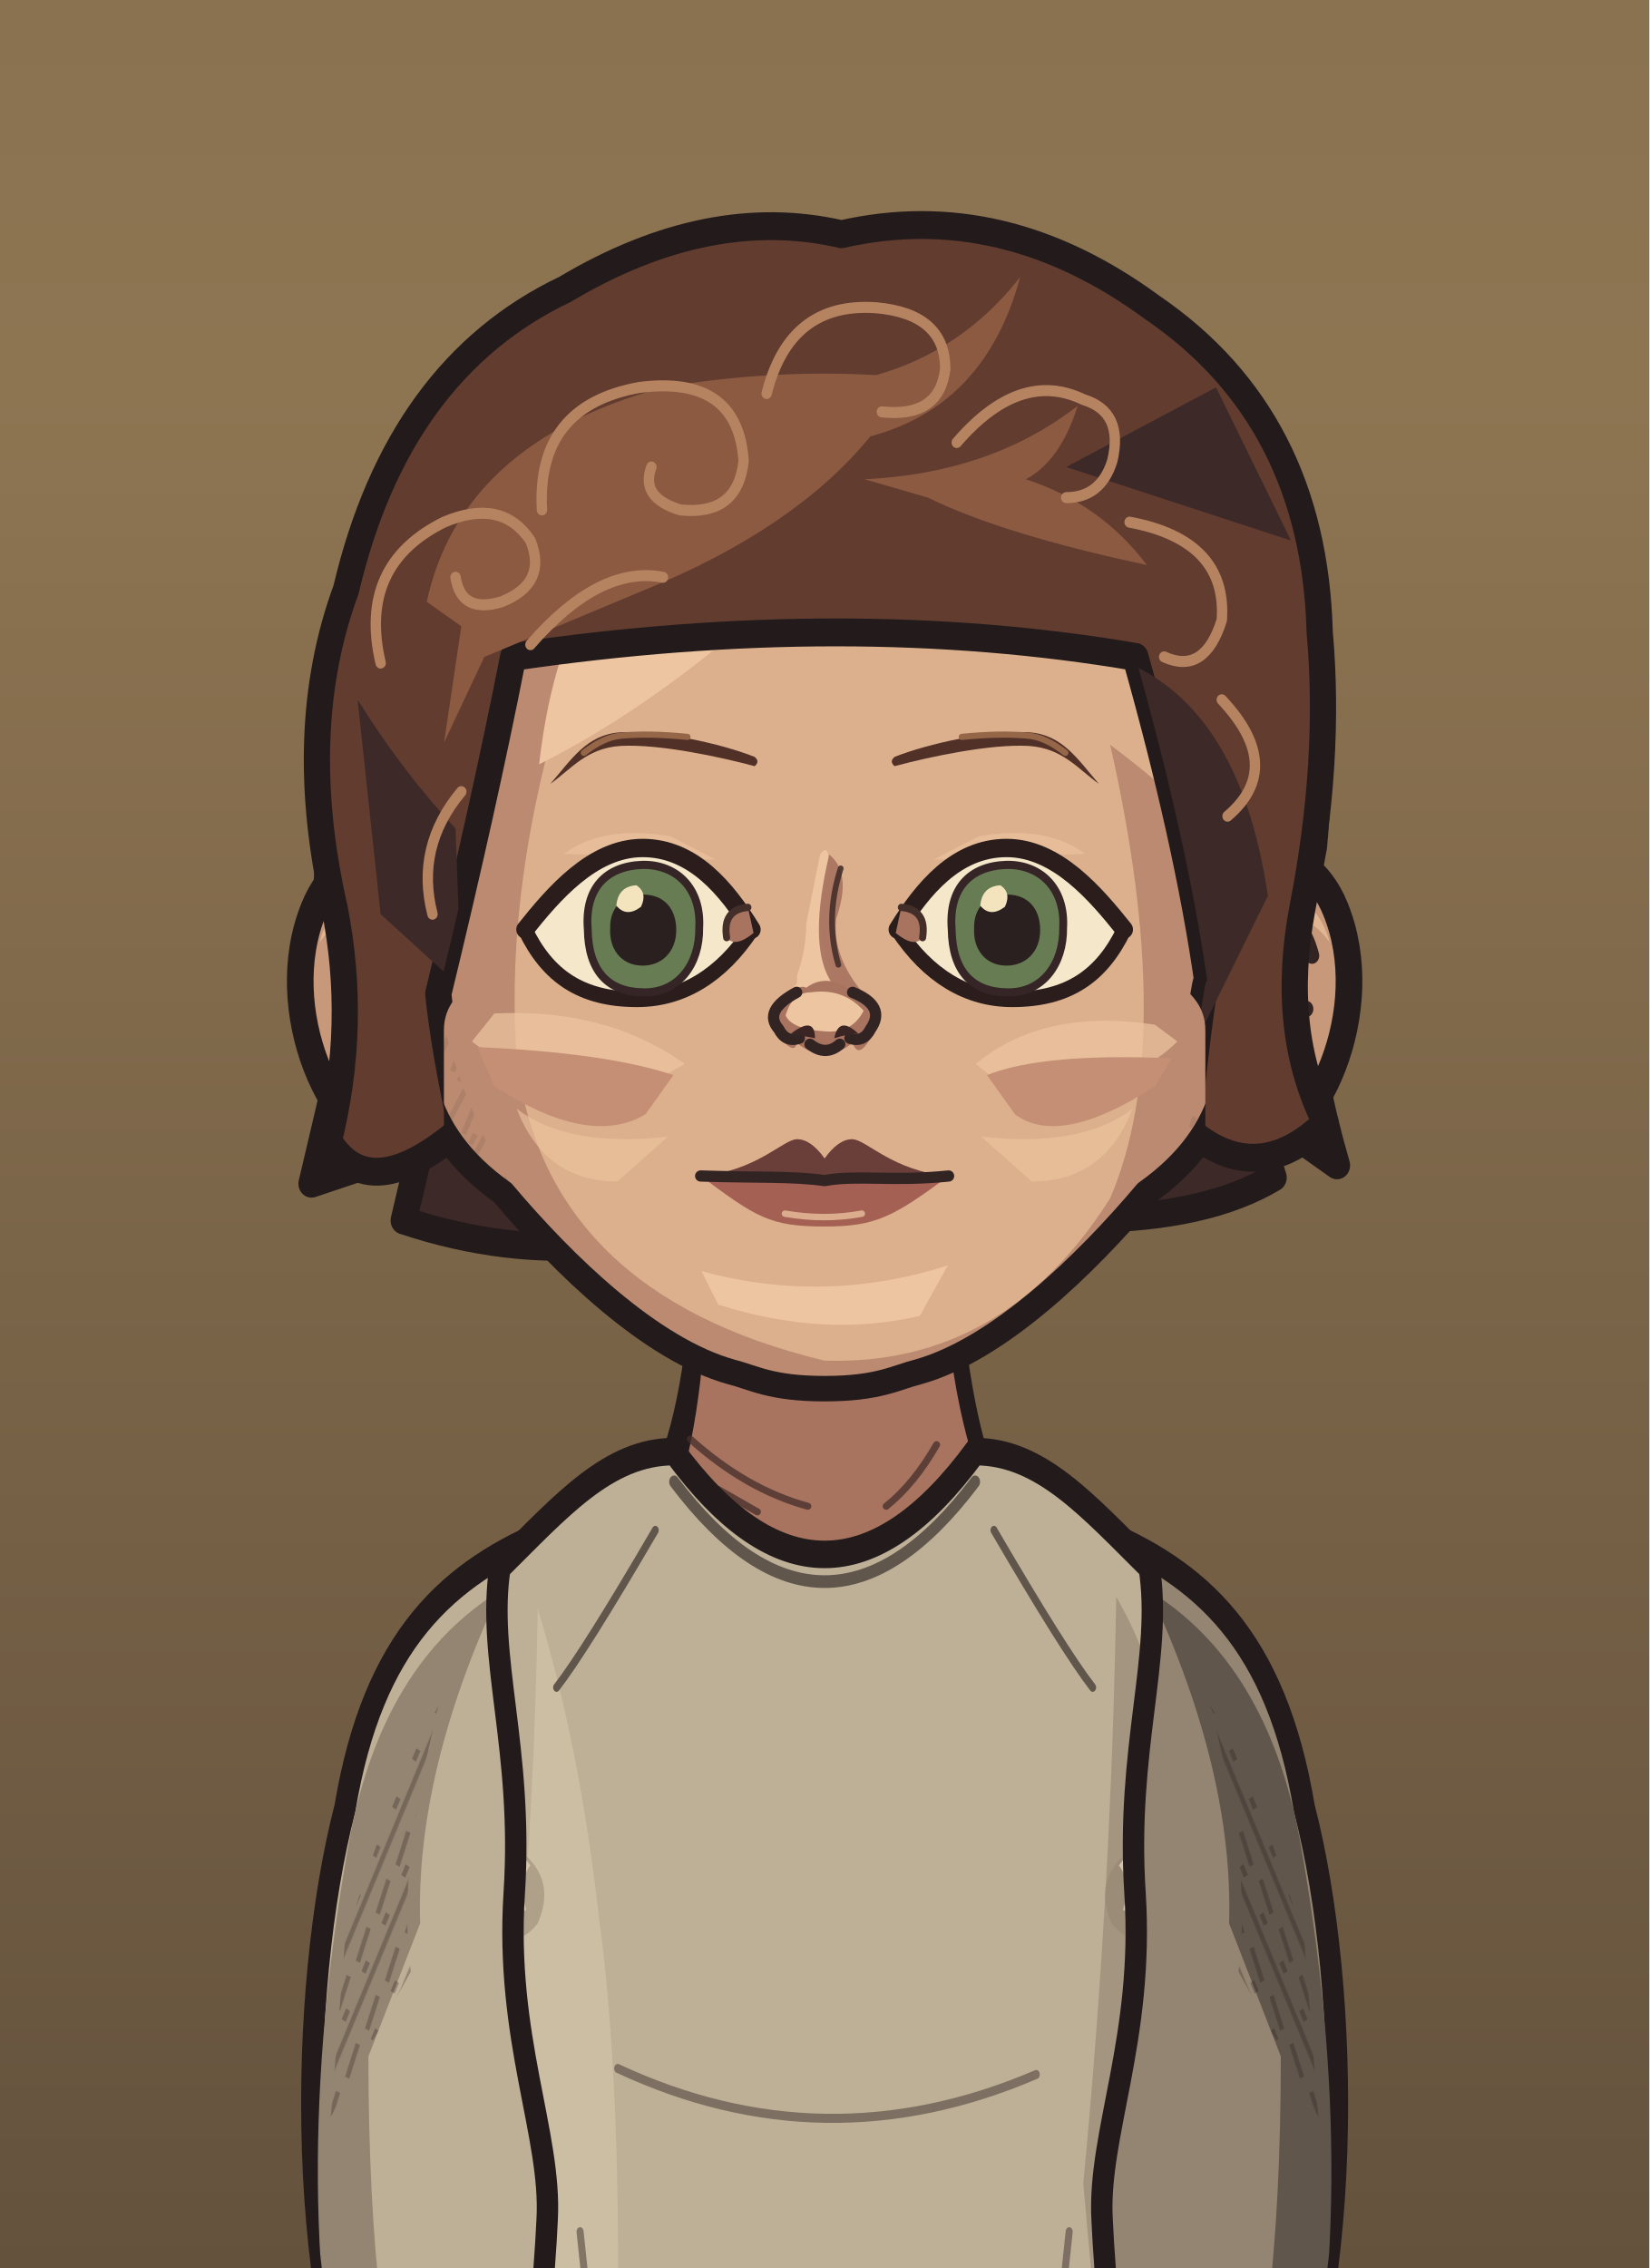
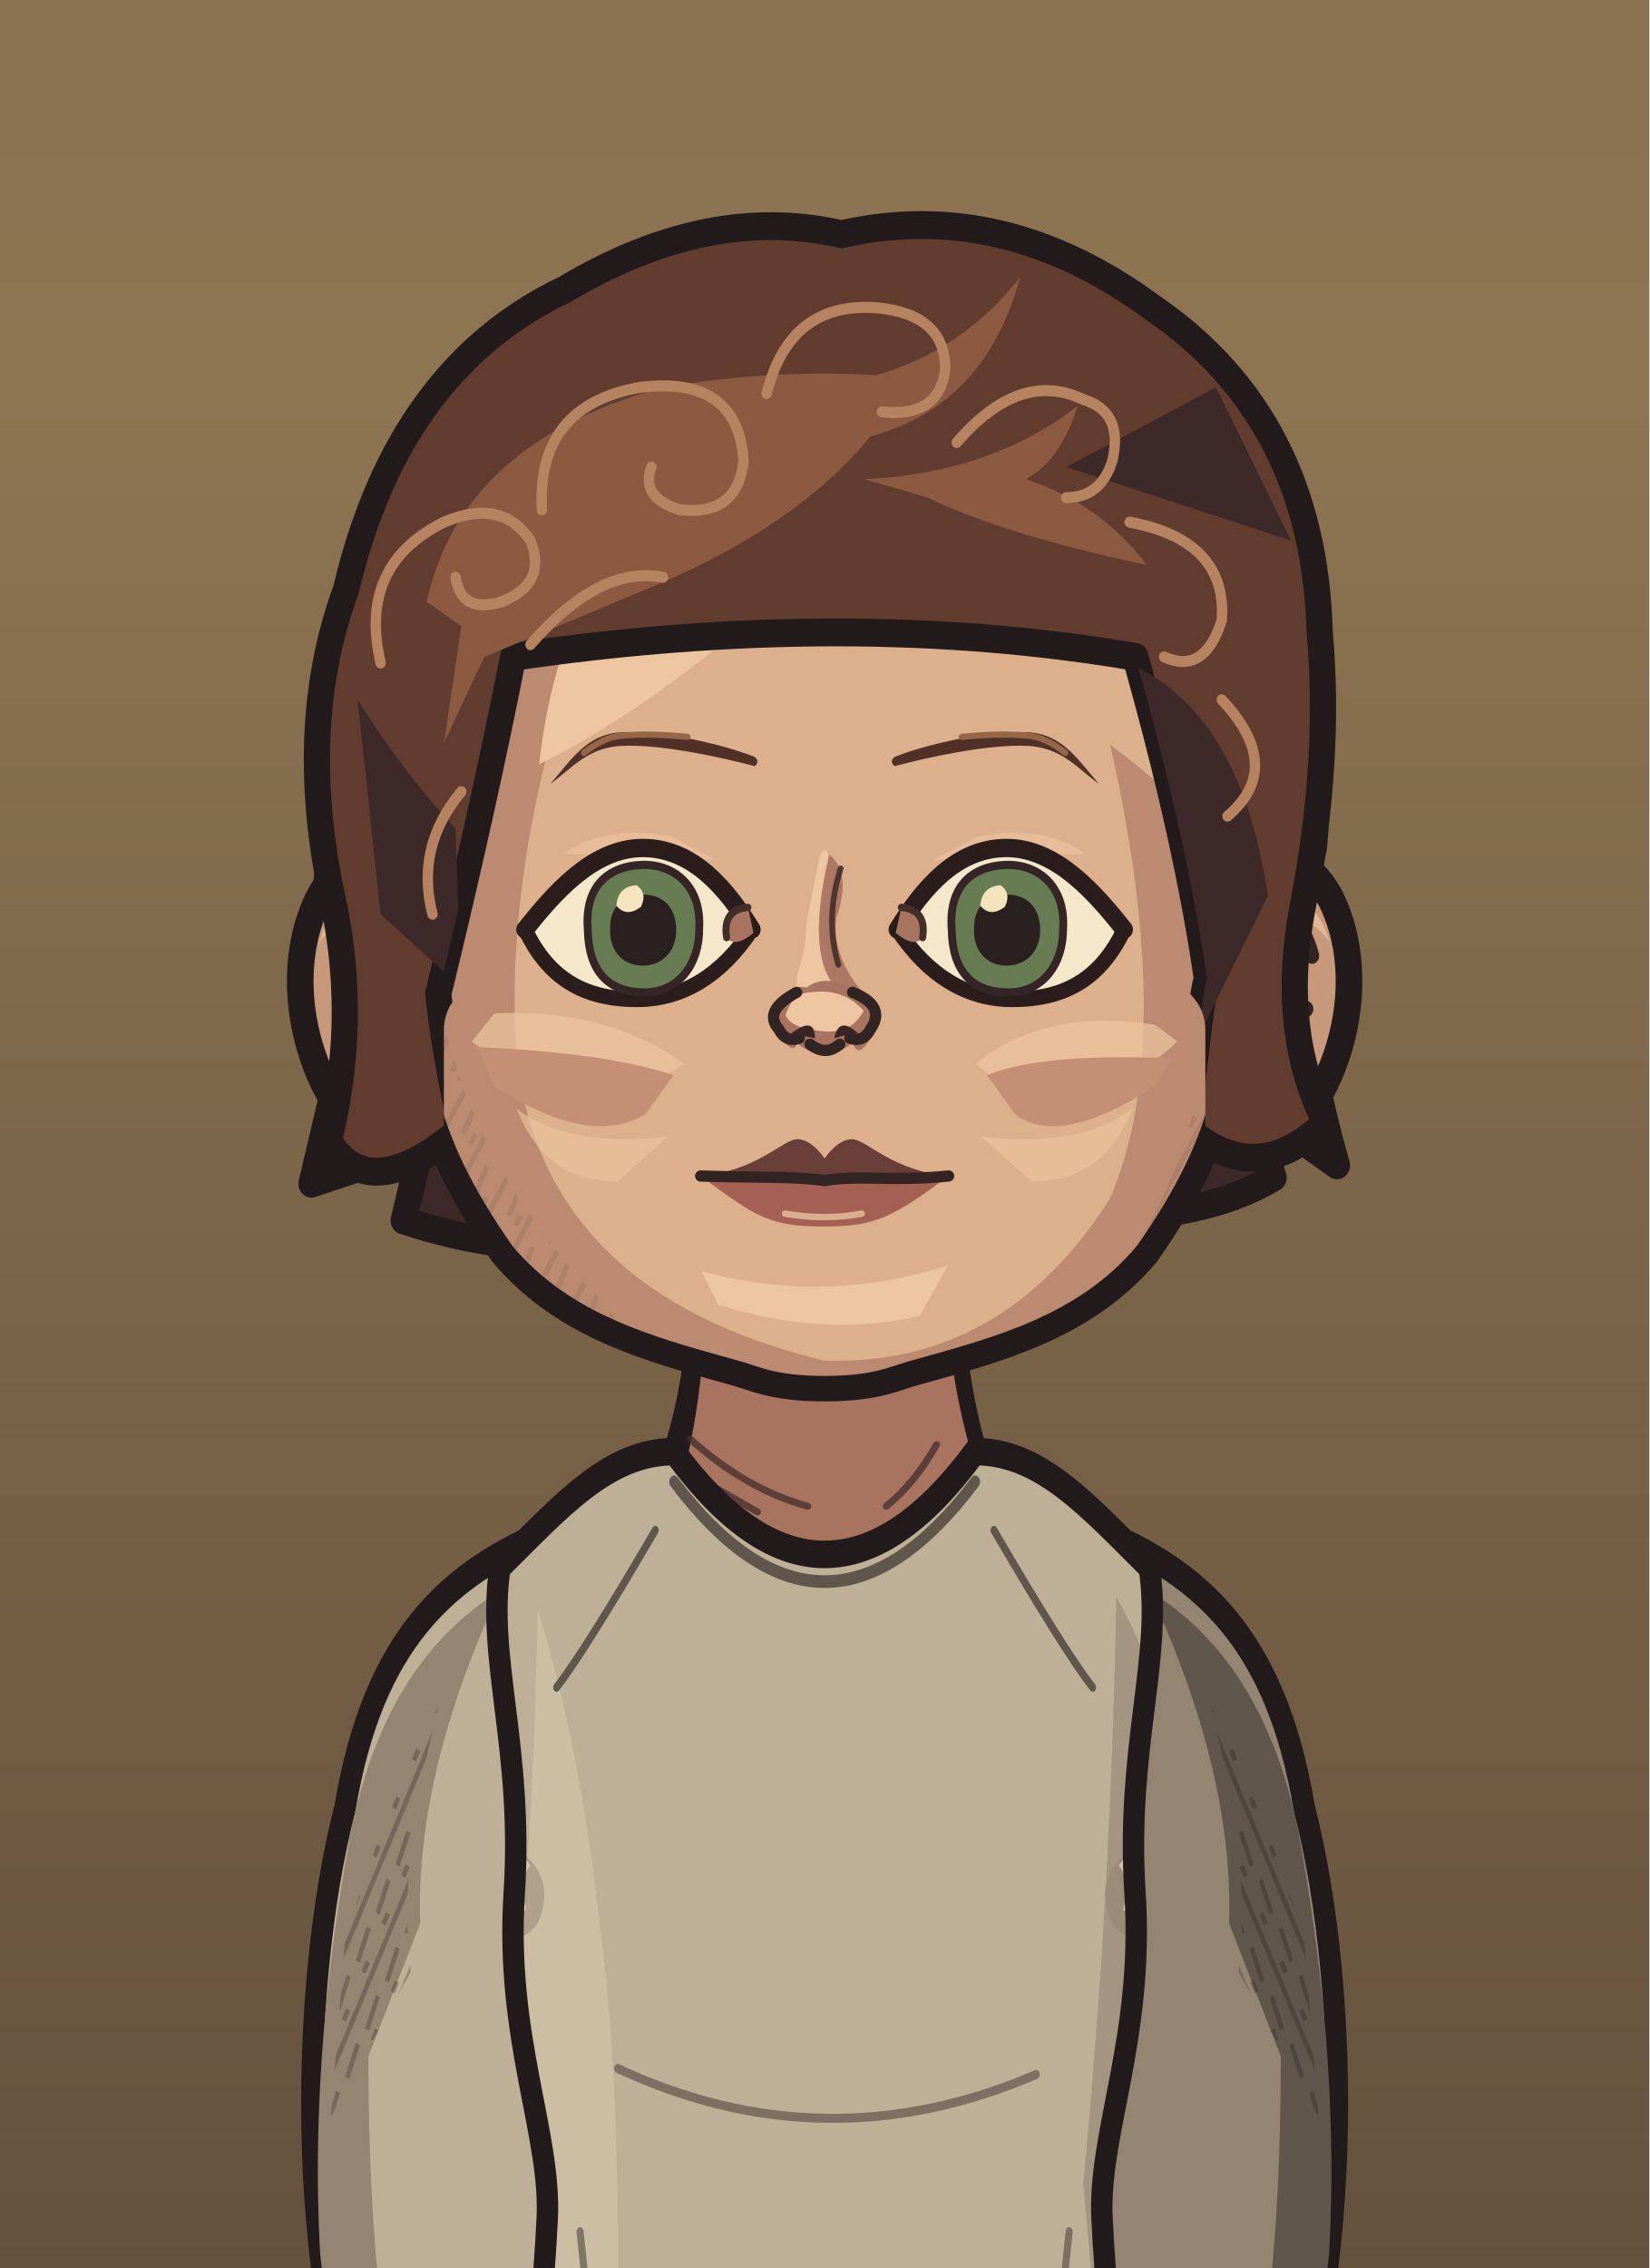
<svg xmlns="http://www.w3.org/2000/svg" xmlns:xlink="http://www.w3.org/1999/xlink" aria-labelledby="title" width="320" height="440" viewBox="0 0 320 440" role="img">
  <defs>
    <style>
      .edge {stroke:#231b1b;stroke-width:4.55;stroke-linecap:round;stroke-linejoin:round}
      .seam {fill:none;stroke:#332424;stroke-width:2.45;stroke-linecap:round;stroke-linejoin:round}
      .etch {fill:none;stroke:#442e2a;stroke-width:1.25;stroke-linecap:round}
      .hair-line {fill:none;stroke:#967661;stroke-width:1.45;stroke-linecap:round}
      .white {fill:#f5e7ca;stroke:#2a1d1c;stroke-width:2.65;stroke-linejoin:round}
      .label {fill:#efdfc1;font:600 20px Georgia,serif}
      .muted {fill:#b8aa96;font:13px 'Segoe UI',sans-serif}
      .section {fill:#dcbb8e;font:600 14px 'Segoe UI',sans-serif}
    </style>
    <linearGradient id="umber" x2="0" y2="1" gradientUnits="objectBoundingBox">
      <stop stop-color="#594639" />
      <stop offset=".56" stop-color="#8e7552" />
      <stop offset="1" stop-color="#3c3029" />
    </linearGradient>
    <linearGradient id="ash" x2="0" y2="1" gradientUnits="objectBoundingBox">
      <stop stop-color="#3b423d" />
      <stop offset=".56" stop-color="#7a7d67" />
      <stop offset="1" stop-color="#242b28" />
    </linearGradient>
    <linearGradient id="rose" x2="0" y2="1" gradientUnits="objectBoundingBox">
      <stop stop-color="#51404a" />
      <stop offset=".56" stop-color="#8a6972" />
      <stop offset="1" stop-color="#372c33" />
    </linearGradient>
    <pattern id="paper-grain" width="63" height="57" patternUnits="userSpaceOnUse">
      <path d="M1 16l2-1m21-4 5-2m16 7 6-1M12 32l3-1m16 11 4-1m20-14 4 1M4 51l5-1m41 0 9-2" fill="none" stroke="#231a1b" stroke-width=".85" opacity=".19" />
      <path d="M4 5l9-1m29 2 2-1M1 40l4-1m12 9 1-1m21-23 4-1m9 12 5-2" fill="none" stroke="#f0dbb5" stroke-width=".85" opacity=".23" />
      <path d="M16 19h.6m13-3h.7m28 6h.7m-39 15h.6m23 4h.6m-12 11h.7m29-39h.7" fill="none" stroke="#21191a" stroke-width="1.2" opacity=".28" stroke-linecap="round" />
    </pattern>
    <pattern id="ink-lines" width="7" height="9" patternUnits="userSpaceOnUse" patternTransform="rotate(28)">
      <path d="M1 -2V10m2.8-8 .6 6m1.9-1v5" stroke="#271d1d" stroke-width=".95" fill="none" opacity=".65" />
    </pattern>
    <radialGradient id="vignette" cx=".5" cy=".39" r=".72">
      <stop offset=".47" stop-color="#20191c" stop-opacity="0" />
      <stop offset="1" stop-color="#20191c" stop-opacity=".48" />
    </radialGradient>
    <g id="firs" fill="currentColor">
      <path d="M10 439Q15 379 12 300L9 220 15 146 15 54 19 80 21 147 28 230 25 326 29 439Z" />
      <path d="M17 169Q27 174 45 174L57 169 49 179 27 187 17 185                M18 194Q29 196 52 192L63 183 56 194 26 205 16 207                M15 225Q46 230 67 218L77 206 71 223 42 238 18 241                M17 252Q48 255 78 245L91 230 84 249 52 266 20 269                M14 282Q40 281 71 278L88 261 84 281 57 291 19 298                M19 312Q43 316 69 310L88 299 84 310 58 322 22 325" />
      <path d="M6 312 0 315V284L11 285M0 266 13 270V250L0 249M0 220 15 221 15 206 0 202                M0 180 16 181V167L0 165M0 141 15 150V138L0 133M0 112 17 127V118L0 104" />
      <path d="M64 440Q55 380 58 324L59 258 63 217 68 222 65 266 68 328 76 440Z                M63 291Q78 294 89 282L100 267 96 283 81 301 62 307                M63 323Q80 323 106 304L98 321 68 339                M63 316Q44 306 37 293L41 307 64 329Z" />
    </g>
    <g id="brambles" fill="none" stroke="currentColor" stroke-linecap="round" stroke-linejoin="round">
      <path stroke-width="3.8" d="M9 440Q13 401 21 380T26 333m-8 57Q39 375 43 352m-28 46Q6 377 0 376M41 440Q41 402 63 385m-20 44q26-6 39-30" />
      <path stroke-width="2" d="M23 364l14-13m-12 4-7-15m20 29 17-4m-15-1 1-11m13 49 2-17m2 14 18-5m-34 32q-12-10-17-10" />
    </g>
    <g id="night-scratches" fill="none" stroke="currentColor" stroke-width="1.2" stroke-linecap="round">
      <path d="M16 113q32-11 54-8m-30 9 16-3m184-40q19-4 44 1m-11 7 19 4                M24 335q33-3 68-16m-44 16 26-4m164-9q31 5 60-3m-39 8 38-3                M27 391q22-6 52-5m168 14q28-8 57-8m-40 11 24-4                M55 178l18-6m177 36 17 3m-12-4 17-1" />
    </g>
    <g id="shirt-setting">
      <rect width="320" height="440" fill="url(#umber)" />
      <path d="M50 217q24 8 64 1l-15 7-56 6m176-90q39-13 70-5l-26 4 28 2-64 6" fill="#856c54" opacity=".5" />
      <use xlink:href="#firs" style="color:#342827" opacity=".52" transform="translate(-26 8)" />
      <use xlink:href="#firs" style="color:#413128" opacity=".58" transform="translate(340 101) scale(-1 .81)" />
      <use xlink:href="#night-scratches" style="color:#dfbb87" opacity=".28" />
      <use xlink:href="#brambles" style="color:#291f22" opacity=".71" />
      <rect width="320" height="440" fill="url(#vignette)" />
      <rect width="320" height="440" fill="url(#paper-grain)" />
    </g>
    <g id="armor-setting">
      <rect width="320" height="440" fill="url(#ash)" />
      <path d="M42 173q49-4 68 3l-43 6 25 3-49 4m151 35q47 10 104-6l-26 14-62 8Z" fill="#707764" opacity=".48" />
      <use xlink:href="#firs" style="color:#27312c" opacity=".64" transform="translate(-36 30)" />
      <use xlink:href="#firs" style="color:#303833" opacity=".75" transform="translate(324 45) scale(-.86 1.03)" />
      <use xlink:href="#brambles" style="color:#252a27" opacity=".62" transform="translate(319 10) scale(-1 1)" />
      <use xlink:href="#night-scratches" style="color:#d8d8a9" opacity=".28" transform="translate(-2 21)" />
      <rect width="320" height="440" fill="url(#vignette)" />
      <rect width="320" height="440" fill="url(#paper-grain)" />
    </g>
    <g id="woman-setting">
      <rect width="320" height="440" fill="url(#rose)" />
      <path d="M44 235q40-4 76-1l-20 6-36 2 19 3-44 5m183-50q35 3 60-3l-24 9-31 2" fill="#775d65" opacity=".6" />
      <use xlink:href="#firs" style="color:#3b2b34" opacity=".58" transform="translate(-20 84) scale(.86 .91)" />
      <use xlink:href="#firs" style="color:#3d2e39" opacity=".68" transform="translate(327 54) scale(-.85 .98)" />
      <path d="M300 440q-2-82-6-173l-9-103 7-35 12 42 9 98 7 171Z                M294 195q-10-18-25-24l-15-1 13-4 11 2 18 15                M285 162q-13-22-34-27l-7 4 7-11 17 4 20 17                M303 242q-18-23-36-27l-13 3 15-9 11 2 21 15" fill="#3a2b33" opacity=".64" />
      <use xlink:href="#brambles" style="color:#2d2229" opacity=".8" transform="translate(12 6)" />
      <use xlink:href="#night-scratches" style="color:#e1b8a8" opacity=".28" transform="translate(0 7)" />
      <rect width="320" height="440" fill="url(#vignette)" />
      <rect width="320" height="440" fill="url(#paper-grain)" />
    </g>
    <pattern id="mail-rings" width="14" height="13" patternUnits="userSpaceOnUse" patternTransform="rotate(-7)">
      <path d="M-1 2q3-3 6 0 1 3-2 5Q0 8-1 5M6 2q3-3 6 0 1 3-2 5Q7 8 6 5M3 8q3-3 6 0 1 3-2 5-3 1-4-2M10 8q3-3 6 0" fill="none" stroke="#2d2c28" stroke-width="1.6" stroke-linecap="round" />
      <path d="M-.5 4q1.5-2 3-1m5 1q1.4-2 3-1M4 10q1.5-2 3-1m4 1q1.4-2 3-1" fill="none" stroke="#9a9b87" stroke-width="1.12" opacity=".78" stroke-linecap="round" />
    </pattern>
    <pattern id="armor-plates" width="47" height="24" patternUnits="userSpaceOnUse" patternTransform="translate(4 4) rotate(2)">
      <path d="M1 0l21 .7 1 18-3 3-17-1-1-4Zm24 1 19-1 2 15-3 7-19-2Z" fill="#85867a" stroke="#352e2a" stroke-width="1.75" stroke-linejoin="round" />
      <path d="M2 2l18 .2-.2 4L5 7 4 17Zm24 0 16-1 1 4-14 2-3 10Z" fill="#a9a58d" />
      <path d="M19 4l4 14-3 3-16-1 13-4Zm22 2 4 10-2 5-17-1 13-4Z" fill="#62655f" />
      <path d="M7 7l1-.5m6 12 3-2m16-7 5-1m-7 5 4-2" fill="none" stroke="#d0c0a0" stroke-width=".9" opacity=".76" />
      <path d="M6 12q2-2 2.7 1-1 2.2-2.7.5Zm12 1q1.8-2 2.4.6-1 2.6-2.5.8Zm11 1q1-2.2 2.8-1-.2 2.9-2.8 2.1Zm12-2q2.2-1.4 2.3.8-1 2.3-2.3.5Z" fill="#3c342d" />
    </pattern>
    <clipPath id="portrait-frame">
      <rect width="320" height="752" />
    </clipPath>
    <clipPath id="wardrobe-torso-mask">
      <path d="M128 273 C114 273 104 282 91 292 C88 307 96 322 94 346 C92 370 102 386 101 400 C100 418 92 476 86 514 Q160 533 234 514 C228 476 220 418 219 400 C218 386 228 370 226 346 C224 322 232 307 229 292 C216 282 206 273 192 273 Q160 307 128 273Z" />
    </clipPath>
    <clipPath id="wardrobe-sleeve-mask">
      <path d="M102 286C80 293 64 304 58 332C48 362 47 415 66 445H108Q123 406 120 336Z" />
    </clipPath>
    <clipPath id="face-shape-clip">
-       <path d="M 160 67 C 199 67 226 84 230 128 C 231 143 233 164 233 177 C 233 189 233 202 217.5 213 C 206.53 226 191.02 241 176.72 245 C 172.72 246 169.68 248 160 248 C 150.32 248 147.28 246 143.28 245 C 128.98 241 113.47 226 102.5 213 C 87 202 87 189 87 177 C 87 164 89 143 90 128 C 94 84 121 67 160 67 Z" />
+       <path d="M 160 67 C 199 67 226 84 230 128 C 231 143 233 164 233 177 C 233 189 233 202 217.5 224 C 206.53 237 191.02 241 176.72 245 C 172.72 246 169.68 248 160 248 C 150.32 248 147.28 246 143.28 245 C 128.98 241 113.47 237 102.5 224 C 87 202 87 189 87 177 C 87 164 89 143 90 128 C 94 84 121 67 160 67 Z" />
    </clipPath>
    <clipPath id="face-features-eye-left">
      <path d="M-21 0 C-16 -6 -9 -14 0 -14 C9 -14 15 -7 19.5 0 C14 8 7 12 -1 12 C-11 12 -17 8 -21 0Z" />
    </clipPath>
    <clipPath id="face-features-eye-right">
      <path d="M-21 0 C-16 -6 -9 -14 0 -14 C9 -14 15 -7 19.5 0 C14 8 7 12 -1 12 C-11 12 -17 8 -21 0Z" />
    </clipPath>
    <clipPath id="face-features-nose-bridge">
      <path d="M154 144H167V179L172 185V187H149V185L154 179Z" />
    </clipPath>
    <mask id="hair-face-opening" maskUnits="userSpaceOnUse" x="0" y="0" width="320" height="440">
      <rect fill="white" x="0" y="0" width="320" height="440" />
      <g clip-path="url(#face-shape-clip)">
        <path d="M109.2 138.2C114.75 133.872 117.5 129.382 123.5 128.982C130.5 128.582 141.5 130.982 149 133.372Q160 141.372 171 133.372C178.5 130.982 189.5 128.582 196.5 128.982C202.5 129.382 205.25 133.872 210.8 138.2C210.8 147.2 216.9 149 216.9 166C216.9 175 228 175 228 184V300H92V184C92 175 103.1 175 103.1 166C103.1 149 109.2 147.2 109.2 138.2Z" fill="black" />
      </g>
    </mask>
    <clipPath id="hair-crown-clip">
      <path d="M97 198q-16 13-23 2 5-19 1-38-7-29 2-52 9-36 38-49 25-14 48-9 28-6 54 12 28 18 29 53 2 21-3 45-4 20 4 35-12 11-24 1Q226 172 226.5 174Q223 151 214 121Q164 113 106 121Q101 145 93 176Q94 185 97 198Z" />
    </clipPath>
    <clipPath id="full-costume-hands-clip">
      <rect x="0" y="447" width="320" height="305" />
    </clipPath>
  </defs>
  <svg width="320" height="440" viewBox="81.938 380.67 156.125 214.671" overflow="hidden">
    <rect width="320" height="752" fill="url(#umber)" />
    <g data-part="child-figure" transform="translate(160 731) scale(0.53) translate(-160 -661)">
      <g data-part="full-costume">
        <ellipse cx="160" cy="661" rx="98" ry="10" fill="#261f20" opacity=".5" />
        <g transform="matrix(1 0 0 .76 0 105.6)">
          <g>
            <path d="M107 469 L158 469 Q158 548 143 598 Q135 649 135 700 H105 Q117 654 109 597 Q105 548 107 469Z" fill="#62574d" class="edge" />
            <path d="M116 514 Q129 546 134 595 Q137 649 131 694 H108Q121 641 111 592Z" fill="#8c7c69" opacity=".53" />
            <path d="M119 556Q131 592 147 607 M122 605Q133 627 140 635" class="etch" />
            <g transform="translate(0 0)">
              <path d="M99 689Q119 683 138 691L142 718Q139 728 120 729H86Q72 728 77 717Q82 708 99 704Z" fill="#654939" class="edge" />
              <path d="M86 718Q108 706 137 711L139 720Q110 730 83 724Z" fill="#87624a" />
              <path d="M101 711L103 700Q115 704 136 707" class="etch" />
              <path d="M83 725Q108 731 137 724" class="seam" />
            </g>
          </g>
          <g transform="translate(320 0) scale(-1 1)">
            <path d="M107 469 L158 469 Q158 548 143 598 Q135 649 135 700 H105 Q117 654 109 597 Q105 548 107 469Z" fill="#62574d" class="edge" />
            <path d="M116 514 Q129 546 134 595 Q137 649 131 694 H108Q121 641 111 592Z" fill="#8c7c69" opacity=".53" />
            <path d="M119 556Q131 592 147 607 M122 605Q133 627 140 635" class="etch" />
            <g transform="translate(0 0)">
              <path d="M99 689Q119 683 138 691L142 718Q139 728 120 729H86Q72 728 77 717Q82 708 99 704Z" fill="#654939" class="edge" />
              <path d="M86 718Q108 706 137 711L139 720Q110 730 83 724Z" fill="#87624a" />
              <path d="M101 711L103 700Q115 704 136 707" class="etch" />
              <path d="M83 725Q108 731 137 724" class="seam" />
            </g>
          </g>
        </g>
      </g>
      <g clip-path="url(#portrait-frame)">
        <g id="hair-back" transform="matrix(1.029 0 0 1.094 -4.706 -15.059)">
          <path d="M104 96q-25 16-27 45-7 21 0 42l-6 24 19-6-3 12q35 11 69-6 59 12 82-1l-4-12 15 10q-9-29-4-52 4-39-23-58Z" fill="#3d2927" class="edge" />
        </g>
        <g data-part="neck">
          <g id="face-shape-neck">
            <path d="M 139 219 Q 138 249 132 263 Q 125 270 109 278 L 126 301 194 301 211 278 Q 195 270 188 263 Q 183 250 181 219 Z" fill="#d0a282" class="edge" />
            <path d="M 139 224 181 224 Q 182 247 187 262 Q 178 275 160 277 Q 142 275 134 266 Q 139 249 139 224 Z" fill="#a87460" />
            <path d="M 136 257 q 10 9 21 12 m -16 -3 7 4 m 32 -12 q -4 7 -9 11" class="etch" opacity=".75" />
          </g>
        </g>
        <g data-part="wardrobe" transform="matrix(0.84 0 0 1.08 25.6 -35.6)">
          <g id="wardrobe-outfit-norse_child_tunic" data-outfit="norse_child_tunic">
            <path d="M102 286C80 293 64 304 58 332C48 362 47 415 66 445H108Q123 406 120 336Z" fill="#beb096" class="edge" data-part="sleeve-outline" data-side="left" />
            <g data-part="sleeve-left" clip-path="url(#wardrobe-sleeve-mask)">
              <path d="M59 337 Q66 308 91 296 Q73 326 74 351 L63 373 Q63 421 74 444 H60 Q45 397 59 337Z" fill="#948572" />
              <path d="M58 354 Q69 326 78 315 Q69 342 72 359 L55 383Z" fill="url(#ink-lines)" opacity=".44" />
            </g>
            <g transform="translate(320 0) scale(-1 1)">
              <path d="M102 286C80 293 64 304 58 332C48 362 47 415 66 445H108Q123 406 120 336Z" fill="#948572" class="edge" data-part="sleeve-outline" data-side="right" />
              <g data-part="sleeve-right" clip-path="url(#wardrobe-sleeve-mask)">
                <path d="M59 337 Q66 308 91 296 Q73 326 74 351 L63 373 Q63 421 74 444 H60 Q45 397 59 337Z" fill="#61564b" />
                <path d="M58 354 Q69 326 78 315 Q69 342 72 359 L55 383Z" fill="url(#ink-lines)" opacity=".44" />
              </g>
            </g>
            <path d="M128 273 C114 273 104 282 91 292 C88 307 96 322 94 346 C92 370 102 386 101 400 C100 418 92 476 86 514 Q160 533 234 514 C228 476 220 418 219 400 C218 386 228 370 226 346 C224 322 232 307 229 292 C216 282 206 273 192 273 Q160 307 128 273Z" fill="#beb096" />
            <g data-part="torso" clip-path="url(#wardrobe-torso-mask)">
              <path d="M222 297 Q239 320 231 349 L227 397 Q228 466 234 526 L236 527 Q222 457 215 394 Q221 345 222 297Z" fill="#948572" opacity=".62" />
              <path d="M99 299 Q108 322 112 350 Q119 390 114 462 L103 526 Q102 460 90 395 Q98 348 99 299Z" fill="#dccdb2" opacity=".48" />
              <path d="M128 278 Q160 311 192 278" fill="none" stroke="#61564b" stroke-width="2.1" stroke-linecap="round" />
              <path d="M124 286 Q109 306 103 312 M196 286 Q211 306 217 312" fill="none" stroke="#61564b" stroke-width="1.45" stroke-linecap="round" />
              <path d="M91 337 Q84 342 89 351 Q94 356 99 351 Q104 342 91 337Z" fill="#948572" opacity=".52" />
              <path d="M97 341 Q94 344 96 349" fill="none" stroke="#dccdb2" stroke-width="1.2" opacity=".85" />
              <path d="M229 337 Q236 342 231 351 Q226 356 221 351 Q216 342 229 337Z" fill="#948572" opacity=".52" />
              <path d="M223 341 Q226 344 224 349" fill="none" stroke="#dccdb2" stroke-width="1.2" opacity=".85" />
              <path d="M116 375 Q160 391 205 376 M108 402 Q116 460 119 509 M212 402 Q204 460 201 509" fill="none" stroke="#61564b" stroke-width="1.5" opacity=".7" stroke-linecap="round" />
              <path d="M96 509 Q160 525 224 509" fill="none" stroke="#61564b" stroke-width="1.1" stroke-linecap="round" />
              <path d="M124 418l8 -2 3 8-8 2Z" fill="#948572" opacity=".78" />
              <path d="M126 419l6 5m-6 -1 5 -3" fill="none" stroke="#dccdb2" stroke-width="1.1" stroke-linecap="round" />
            </g>
            <path d="M128 273 C114 273 104 282 91 292 C88 307 96 322 94 346 C92 370 102 386 101 400 C100 418 92 476 86 514 Q160 533 234 514 C228 476 220 418 219 400 C218 386 228 370 226 346 C224 322 232 307 229 292 C216 282 206 273 192 273 Q160 307 128 273Z" fill="none" class="edge" />
          </g>
        </g>
        <g id="face-shape">
          <g id="face-shape-ears">
            <g transform="translate(97 179) scale(-1.046 1.19)">
              <path d="M -4 -15 C 7 -26 22 -25 27 -14 C 34 1 24 21 12 23 L -4 18 Z" fill="#c7987a" class="edge" />
              <path d="M 7 -15 C 16 -20 24 -16 26 -9 C 22 -14 16 -14 13 -11 L 10 -1 Z" fill="#edc5a0" opacity=".66" />
              <path d="M 23 -7 Q 20 -17 10 -11 L 7 2 M 22 1 Q 15 -2 11 6" class="seam" />
            </g>
            <g transform="translate(223 179) scale(1.046 1.19)">
              <path d="M -4 -15 C 7 -26 22 -25 27 -14 C 34 1 24 21 12 23 L -4 18 Z" fill="#c7987a" class="edge" />
              <path d="M 7 -15 C 16 -20 24 -16 26 -9 C 22 -14 16 -14 13 -11 L 10 -1 Z" fill="#edc5a0" opacity=".66" />
              <path d="M 23 -7 Q 20 -17 10 -11 L 7 2 M 22 1 Q 15 -2 11 6" class="seam" />
            </g>
          </g>
-           <path d="M 160 67 C 199 67 226 84 230 128 C 231 143 233 164 233 177 C 233 189 233 202 217.5 213 C 206.53 226 191.02 241 176.72 245 C 172.72 246 169.68 248 160 248 C 150.32 248 147.28 246 143.28 245 C 128.98 241 113.47 226 102.5 213 C 87 202 87 189 87 177 C 87 164 89 143 90 128 C 94 84 121 67 160 67 Z" fill="#dcb08c" />
+           <path d="M 160 67 C 199 67 226 84 230 128 C 231 143 233 164 233 177 C 233 189 233 202 217.5 224 C 206.53 237 191.02 241 176.72 245 C 172.72 246 169.68 248 160 248 C 150.32 248 147.28 246 143.28 245 C 128.98 241 113.47 237 102.5 224 C 87 202 87 189 87 177 C 87 164 89 143 90 128 C 94 84 121 67 160 67 Z" fill="#dcb08c" />
          <g clip-path="url(#face-shape-clip)">
            <path d="M 70 141 Q 104 91 123 97 Q 102 148 105 189 Q 110 231 160 243 Q 192 244 211 214 Q 223 186 211 133 Q 235 151 250 174 L 250 265 70 265 Z" fill="#bb8a70" />
            <path d="M 109 136.5 Q 114 93 142 92 Q 173 83 195 101 Q 174 92 152 106 Q 130 126 109 136.5 Z" fill="#edc5a0" />
            <g transform="translate(160 0) scale(-1 1)">
              <path d="M 25 190 Q 39 180 59 181 L 63 186 Q 53 194 32 194 Z" fill="#edc5a0" opacity=".72" />
              <path d="M 27 192 Q 39 188 62 187 L 59 194 Q 42 205 32 199 Z" fill="#c58f76" />
              <path d="M 28 203 Q 46 205 55 198 Q 50 211 37 211 Z" fill="#edc5a0" opacity=".62" />
            </g>
            <g transform="translate(160 0) scale(1 1)">
              <path d="M 27 190 Q 39 180 59 183 L 63 186 Q 53 196 32 194 Z" fill="#edc5a0" opacity=".72" />
              <path d="M 29 192 Q 39 188 62 189 L 59 194 Q 42 205 34 199 Z" fill="#c58f76" />
              <path d="M 28 203 Q 46 205 55 198 Q 50 211 37 211 Z" fill="#edc5a0" opacity=".62" />
            </g>
            <path d="M 92 183 Q 99 211 120 232 L 132 247 119 248 Q 98 234 85 212 Z M 229 184 Q 224 217 203 241 L 193 250 209 247 Q 230 233 240 211 Z" fill="url(#ink-lines)" opacity=".14" />
            <path d="M 138 227 Q 160 233 182 226 L 177 235 Q 160 239 141 233 Z" fill="#edc5a0" />
          </g>
-           <path d="M 160 67 C 199 67 226 84 230 128 C 231 143 233 164 233 177 C 233 189 233 202 217.5 213 C 206.53 226 191.02 241 176.72 245 C 172.72 246 169.68 248 160 248 C 150.32 248 147.28 246 143.28 245 C 128.98 241 113.47 226 102.5 213 C 87 202 87 189 87 177 C 87 164 89 143 90 128 C 94 84 121 67 160 67 Z" fill="none" class="edge" />
+           <path d="M 160 67 C 199 67 226 84 230 128 C 231 143 233 164 233 177 C 233 189 233 202 217.5 224 C 206.53 237 191.02 241 176.72 245 C 172.72 246 169.68 248 160 248 C 150.32 248 147.28 246 143.28 245 C 128.98 241 113.47 237 102.5 224 C 87 202 87 189 87 177 C 87 164 89 143 90 128 C 94 84 121 67 160 67 Z" fill="none" class="edge" />
        </g>
        <g clip-path="url(#face-shape-clip)">
          <g data-part="eyes">
            <g transform="matrix(1 0 0 1.04 127.5 166)">
              <path d="M-14 -13 Q-7 -18 5 -16 L13 -12" fill="#edc5a0" opacity=".65" />
              <path d="M-21 0 C-16 -6 -9 -14 0 -14 C9 -14 15 -7 19.5 0 C14 8 7 12 -1 12 C-11 12 -17 8 -21 0Z" class="white" />
              <g clip-path="url(#face-features-eye-left)">
                <g transform="translate(0 0) scale(1 1)">
                  <path d="M-9.8 0 C-10.4 -7 -6.6 -10.9 0 -11.1 C6.1 -11.2 10.5 -7 10.1 -.3 C10.2 5.9 6.4 11 0 10.8 C-6.1 10.7 -9.7 7.2 -9.8 0Z" fill="#687c54" stroke="#352526" stroke-width="1.4" />
                  <path d="M-5.8 -.2C-5.9-3.8-3.5-6 .1-6 3.8-6 6-3.6 6 .1 6 3.9 3.3 6.3-.2 6.2-3.9 6.1-6 3.3-5.8-.2Z" fill="#2a2020" />
                  <path d="M-4.7-4.1Q-4.4-7.4-1.1-7.6 .9-6.3-.3-3.9-2.9-2-4.7-4.1Z" fill="#f3e4bd" />
                </g>
              </g>
              <path d="M-21 0 C-16 -6 -9 -14 0 -14 C9 -14 15 -7 19.5 0" fill="none" stroke="#2a1d1c" stroke-width="3.15" stroke-linecap="round" />
              <path d="M18.8 -3.8 Q14.2 -3.4 15 1.4 Q16.5 3.2 19.8 .6Z" fill="#a87460" />
              <path d="M18.8 -3.8 Q14.2 -3.4 15 1.4" class="etch" />
            </g>
            <g transform="matrix(-1 0 0 1.04 192.5 166)">
              <path d="M-14 -13 Q-7 -18 5 -16 L13 -12" fill="#edc5a0" opacity=".65" />
              <path d="M-21 0 C-16 -6 -9 -14 0 -14 C9 -14 15 -7 19.5 0 C14 8 7 12 -1 12 C-11 12 -17 8 -21 0Z" class="white" />
              <g clip-path="url(#face-features-eye-right)">
                <g transform="translate(0 0) scale(-1 1)">
                  <path d="M-9.8 0 C-10.4 -7 -6.6 -10.9 0 -11.1 C6.1 -11.2 10.5 -7 10.1 -.3 C10.2 5.9 6.4 11 0 10.8 C-6.1 10.7 -9.7 7.2 -9.8 0Z" fill="#687c54" stroke="#352526" stroke-width="1.4" />
                  <path d="M-5.8 -.2C-5.9-3.8-3.5-6 .1-6 3.8-6 6-3.6 6 .1 6 3.9 3.3 6.3-.2 6.2-3.9 6.1-6 3.3-5.8-.2Z" fill="#2a2020" />
                  <path d="M-4.7-4.1Q-4.4-7.4-1.1-7.6 .9-6.3-.3-3.9-2.9-2-4.7-4.1Z" fill="#f3e4bd" />
                </g>
              </g>
              <path d="M-21 0 C-16 -6 -9 -14 0 -14 C9 -14 15 -7 19.5 0" fill="none" stroke="#2a1d1c" stroke-width="3.15" stroke-linecap="round" />
              <path d="M18.8 -3.8 Q14.2 -3.4 15 1.4 Q16.5 3.2 19.8 .6Z" fill="#a87460" />
              <path d="M18.8 -3.8 Q14.2 -3.4 15 1.4" class="etch" />
            </g>
          </g>
          <g data-part="brows">
            <g transform="matrix(1 0 0 1 127.5 137)">
              <path d="M-16.5 3 C-12.75 -1.328 -10 -5.818 -4 -6.218 C3 -6.618 14 -4.218 20 -1.828 Q21 -1 20 -0.172 C14 -1.782 3 -4.182 -4 -3.782 C-10 -3.382 -12.75 0.328 -16.5 3Z" fill="#513027" />
              <path d="M-10.5 -2.55 Q-7 -5.3 -4 -5.6 Q1 -6.1 8 -5.4" fill="none" stroke="#956748" stroke-width="1.1" stroke-linecap="round" />
            </g>
            <g transform="matrix(-1 0 0 1 192.5 137)">
              <path d="M-16.5 3 C-12.75 -1.328 -10 -5.818 -4 -6.218 C3 -6.618 14 -4.218 20 -1.828 Q21 -1 20 -0.172 C14 -1.782 3 -4.182 -4 -3.782 C-10 -3.382 -12.75 0.328 -16.5 3Z" fill="#513027" />
              <path d="M-10.5 -2.55 Q-7 -5.3 -4 -5.6 Q1 -6.1 8 -5.4" fill="none" stroke="#956748" stroke-width="1.1" stroke-linecap="round" />
            </g>
          </g>
          <g data-part="nose" transform="translate(160 160) scale(.82 .82) translate(-160 -160)">
            <g clip-path="url(#face-features-nose-bridge)">
              <path d="M159 151 Q161 148 161 154 Q157 169 162 177 L158 183 152 182 Q156 174 156 166Z" fill="#edc5a0" />
              <path d="M161 151 Q166 155 162.5 165 Q161.5 174 170 183 L167 187 161 178 Q156.5 170 161 151Z" fill="#a87460" opacity=".93" />
              <path d="M163.5 154 Q160 165 163 175" class="etch" opacity=".9" />
            </g>
            <path d="M156 180 Q160 177 165 180 C167 180 166.09 180 168.5 182 Q172.5 186 170.5 190 Q167.5 196 166.09 192 Q160 197 153.91 192 Q153.5 195 149.5 190 Q147.5 186 151.5 183 Q154 179 156 180Z" fill="#a87460" />
            <path d="M157 181 Q164 180 168.5 185 Q165.95 190 160 189.5 Q152.775 189 151.5 186 Q153 181 157 181Z" fill="#edc5a0" />
            <path d="M153.91 181 Q146.5 185 150.0 189 Q151.5 192 154.5 191 M166.09 181 Q173.5 184 170.0 189 Q168.5 192 165.5 191" class="seam" />
            <path d="M152.65 190 q5.25 -4 5.25 1 q-5.25 -1 -5.25 -1Z M162.1 191 q1 -5 5.25 -1 q-2 0 -5.25 1Z" fill="#3b2524" />
            <path d="M156.8 192.3 Q160.25 195 163.3 192.3" class="seam" />
          </g>
          <g data-part="mouth" transform="translate(160 160) scale(.82 .82) translate(-160 -160)">
            <path d="M133 221 C145.15 220 151 213 154 213 Q157 213 160 217.2 Q163 213 166 213 C169 213 174.85 220 187 221 C174.85 230 171 232 160 232 C148 232 145.15 230 133 221Z" fill="#a36053" />
            <path d="M133 221 C145.15 220 151 213 154 213 Q157 213 160 217.2 Q163 213 166 213 C169 213 174.85 220 187 221 C174.85 222.25 167 220.7 160 222 C153 221 145.15 221.4 133 221Z" fill="#56322f" opacity=".72" />
            <path d="M133 221 C145.15 221.4 153 221 160 222 C167 220.7 174.85 222.25 187 221" class="seam" />
            <path d="M151.36 229.2 Q160 230.7 168.1 229.2" fill="none" stroke="#edc5a0" stroke-width="1.4" stroke-linecap="round" opacity=".76" />
          </g>
        </g>
        <g id="hair-front">
          <g mask="url(#hair-face-opening)">
            <g transform="matrix(1.029 0 0 1.094 -4.706 -15.059)">
              <path d="M97 198q-16 13-23 2 5-19 1-38-7-29 2-52 9-36 38-49 25-14 48-9 28-6 54 12 28 18 29 53 2 21-3 45-4 20 4 35-12 11-24 1Q226 172 226.5 174Q223 151 214 121Q164 113 106 121Q101 145 93 176Q94 185 97 198Z" fill="#613c2f" class="edge" />
              <g clip-path="url(#hair-crown-clip)">
                <path d="M91 112q6-26 41-35 19-3 37-2 15-4 25-16-6 21-26 26-13 15-39 25l-28 11-7 14 3-19Zm76-20q22-1 37-12-3 9-9 12 13 4 21 14-25-5-38-11Z" fill="#8b5a41" />
                <path d="M79 128q8 12 17 21l1 26-14-12Zm123-38 26-13 13 25Z M210 121q22 7 27 39l-11 21Z" fill="#3d2927" />
                <path d="M83 122q-4-16 11-23 10-4 15 3 3 7-5 10-7 2-8-4M111 97q-1-17 17-20 17-2 18 12-1 9-11 8-7-2-5-7M150 78q4-15 19-14 12 1 12 10-1 8-11 7M183 86q11-12 22-7 7 2 5 10-2 6-8 6M213 99q17 3 16 16-3 9-10 6M229 128q11 11 1 19M109 119q12-13 23-11M97 143q-8 9-5 20" fill="none" stroke="#b68361" stroke-width="1.8" stroke-linecap="round" stroke-linejoin="round" />
              </g>
            </g>
          </g>
        </g>
      </g>
      <g data-part="handheld-equipment">
        <g transform="matrix(1 0 0 .76 0 105.6)">
          <g data-part="hands" clip-path="url(#full-costume-hands-clip)">
            <g>
              <path d="M92 441 Q91 454 92 464 Q94 474 99 473Q112 473 110 460 L107 442Z" fill="#dcb08c" class="edge" data-part="hand" />
              <path d="M99 458Q105 454 109 460 M99 464q5 4 8 3" class="etch" />
            </g>
            <g transform="translate(320 0) scale(-1 1)">
              <path d="M92 441 Q91 454 92 464 Q94 474 99 473Q112 473 110 460 L107 442Z" fill="#dcb08c" class="edge" data-part="hand" />
              <path d="M99 458Q105 454 109 460 M99 464q5 4 8 3" class="etch" />
            </g>
          </g>
        </g>
      </g>
    </g>
  </svg>
</svg>
